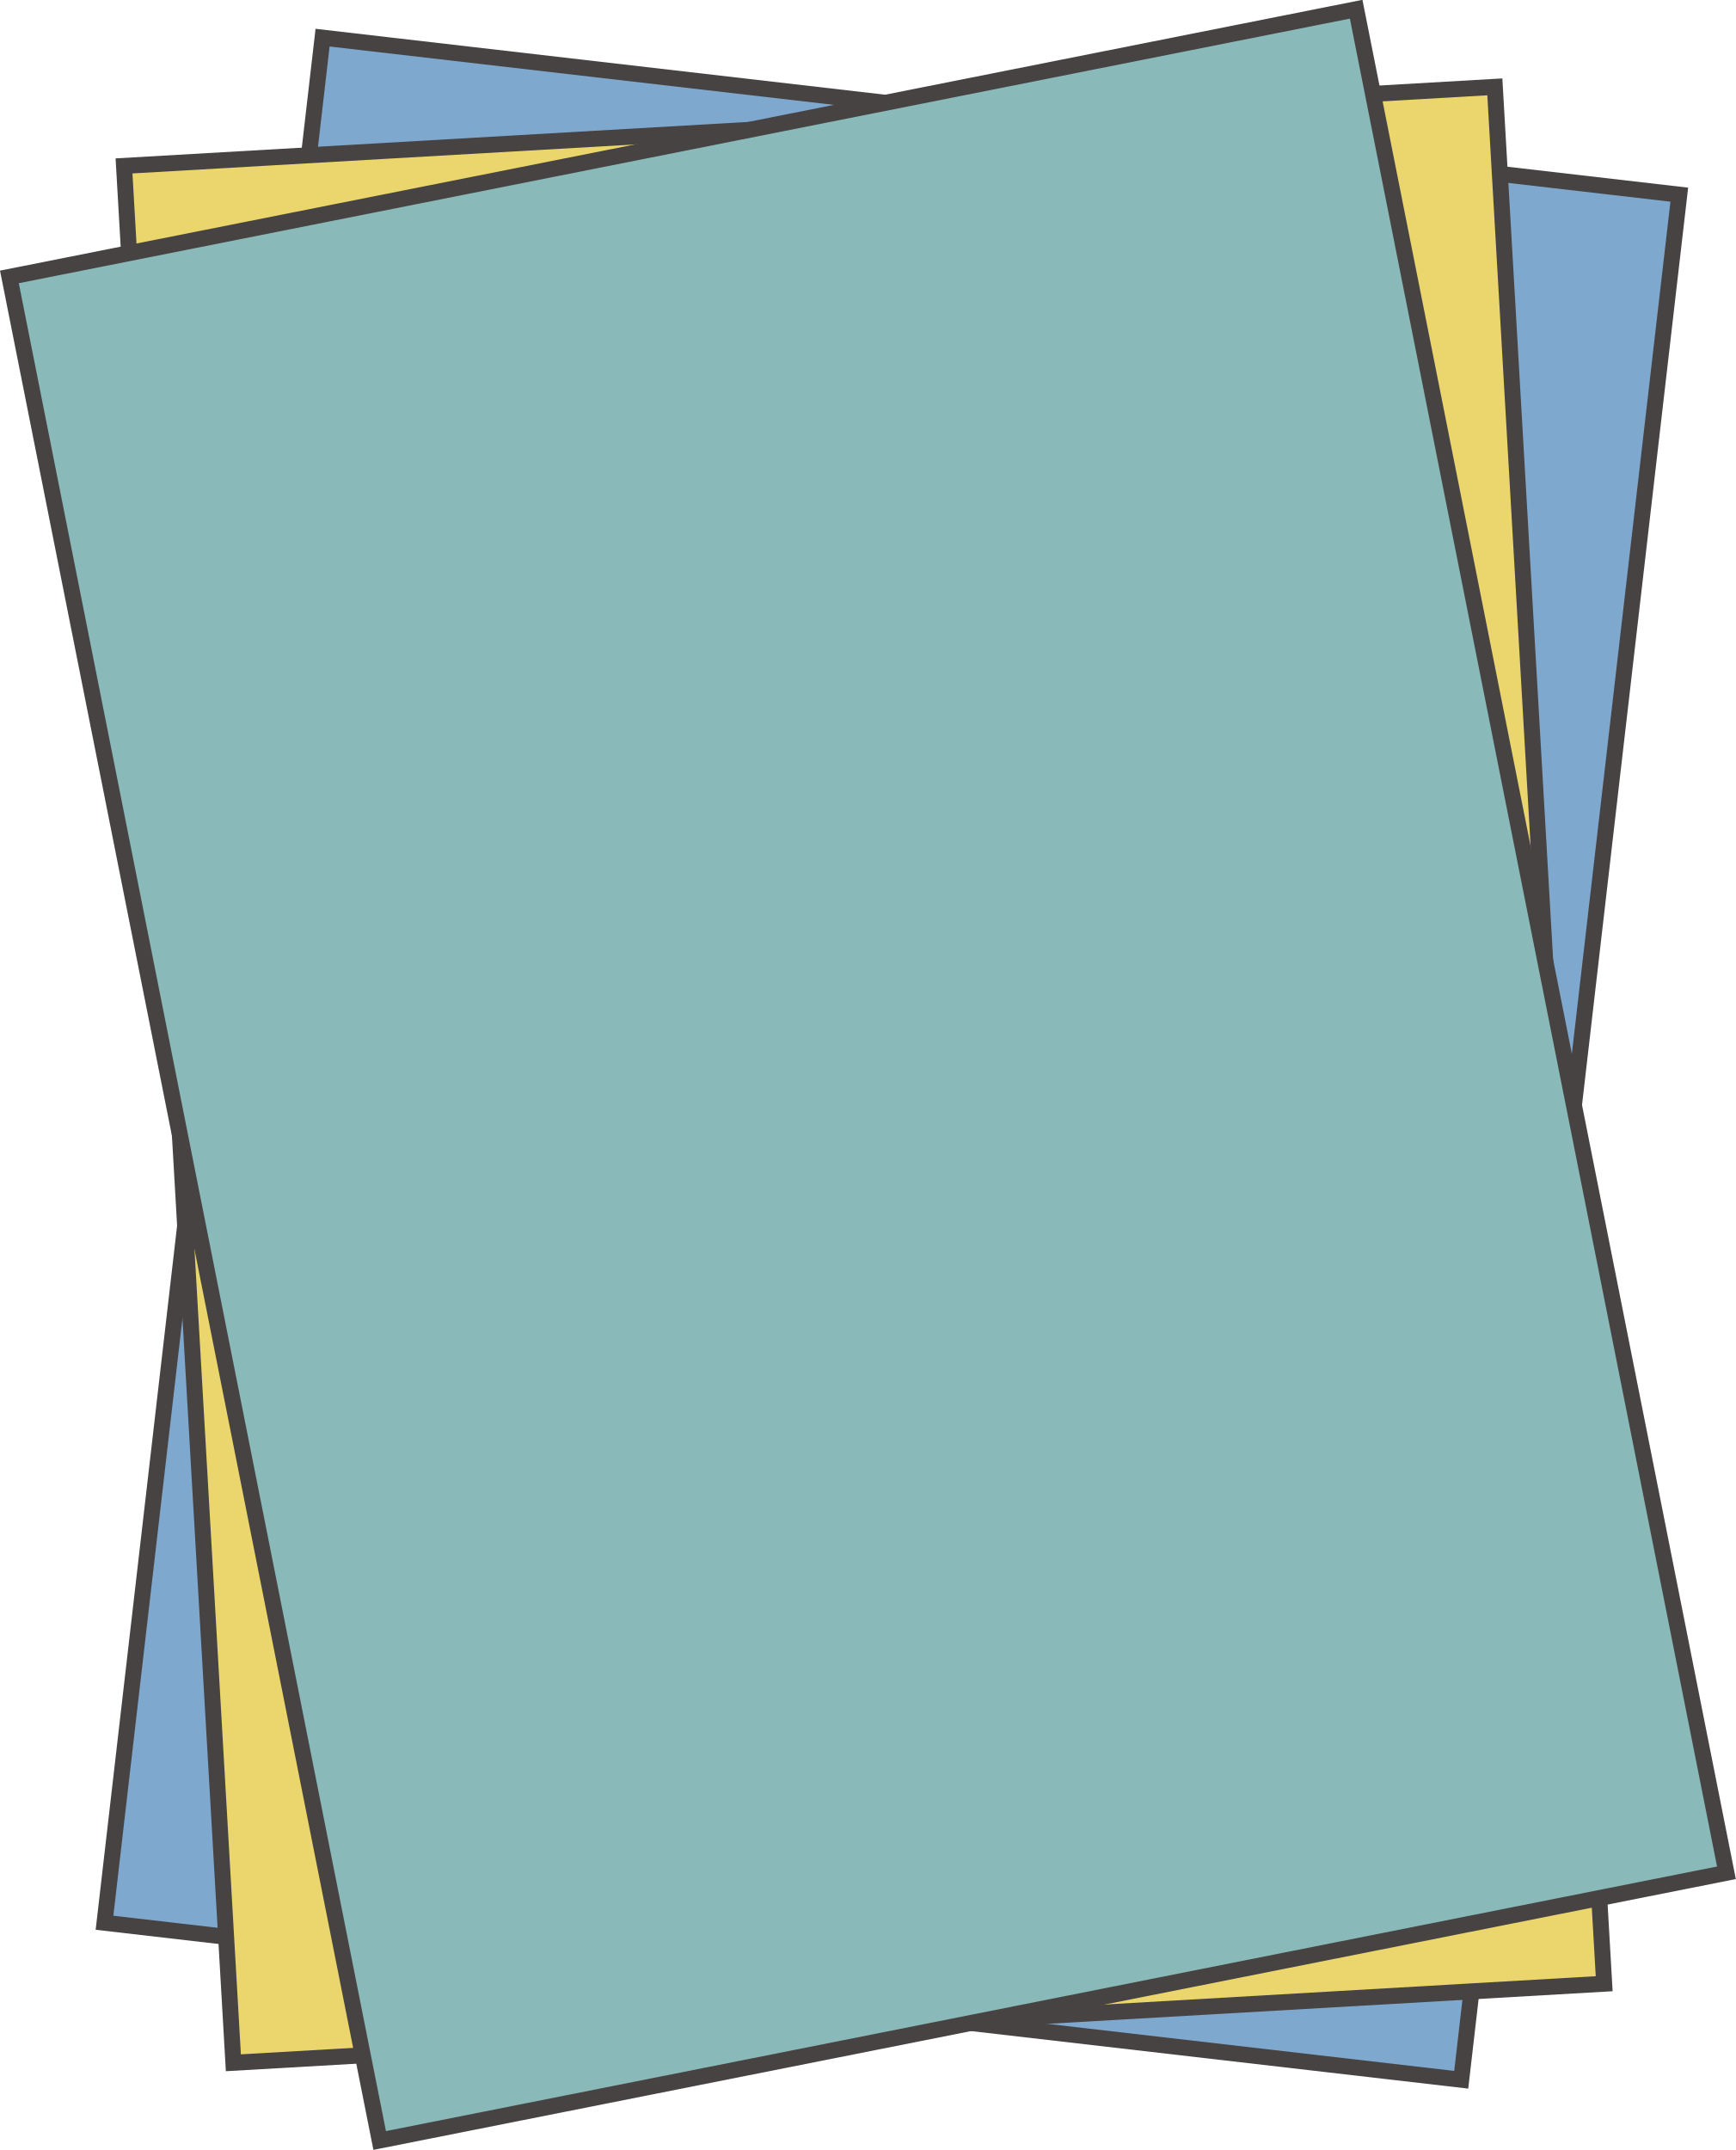
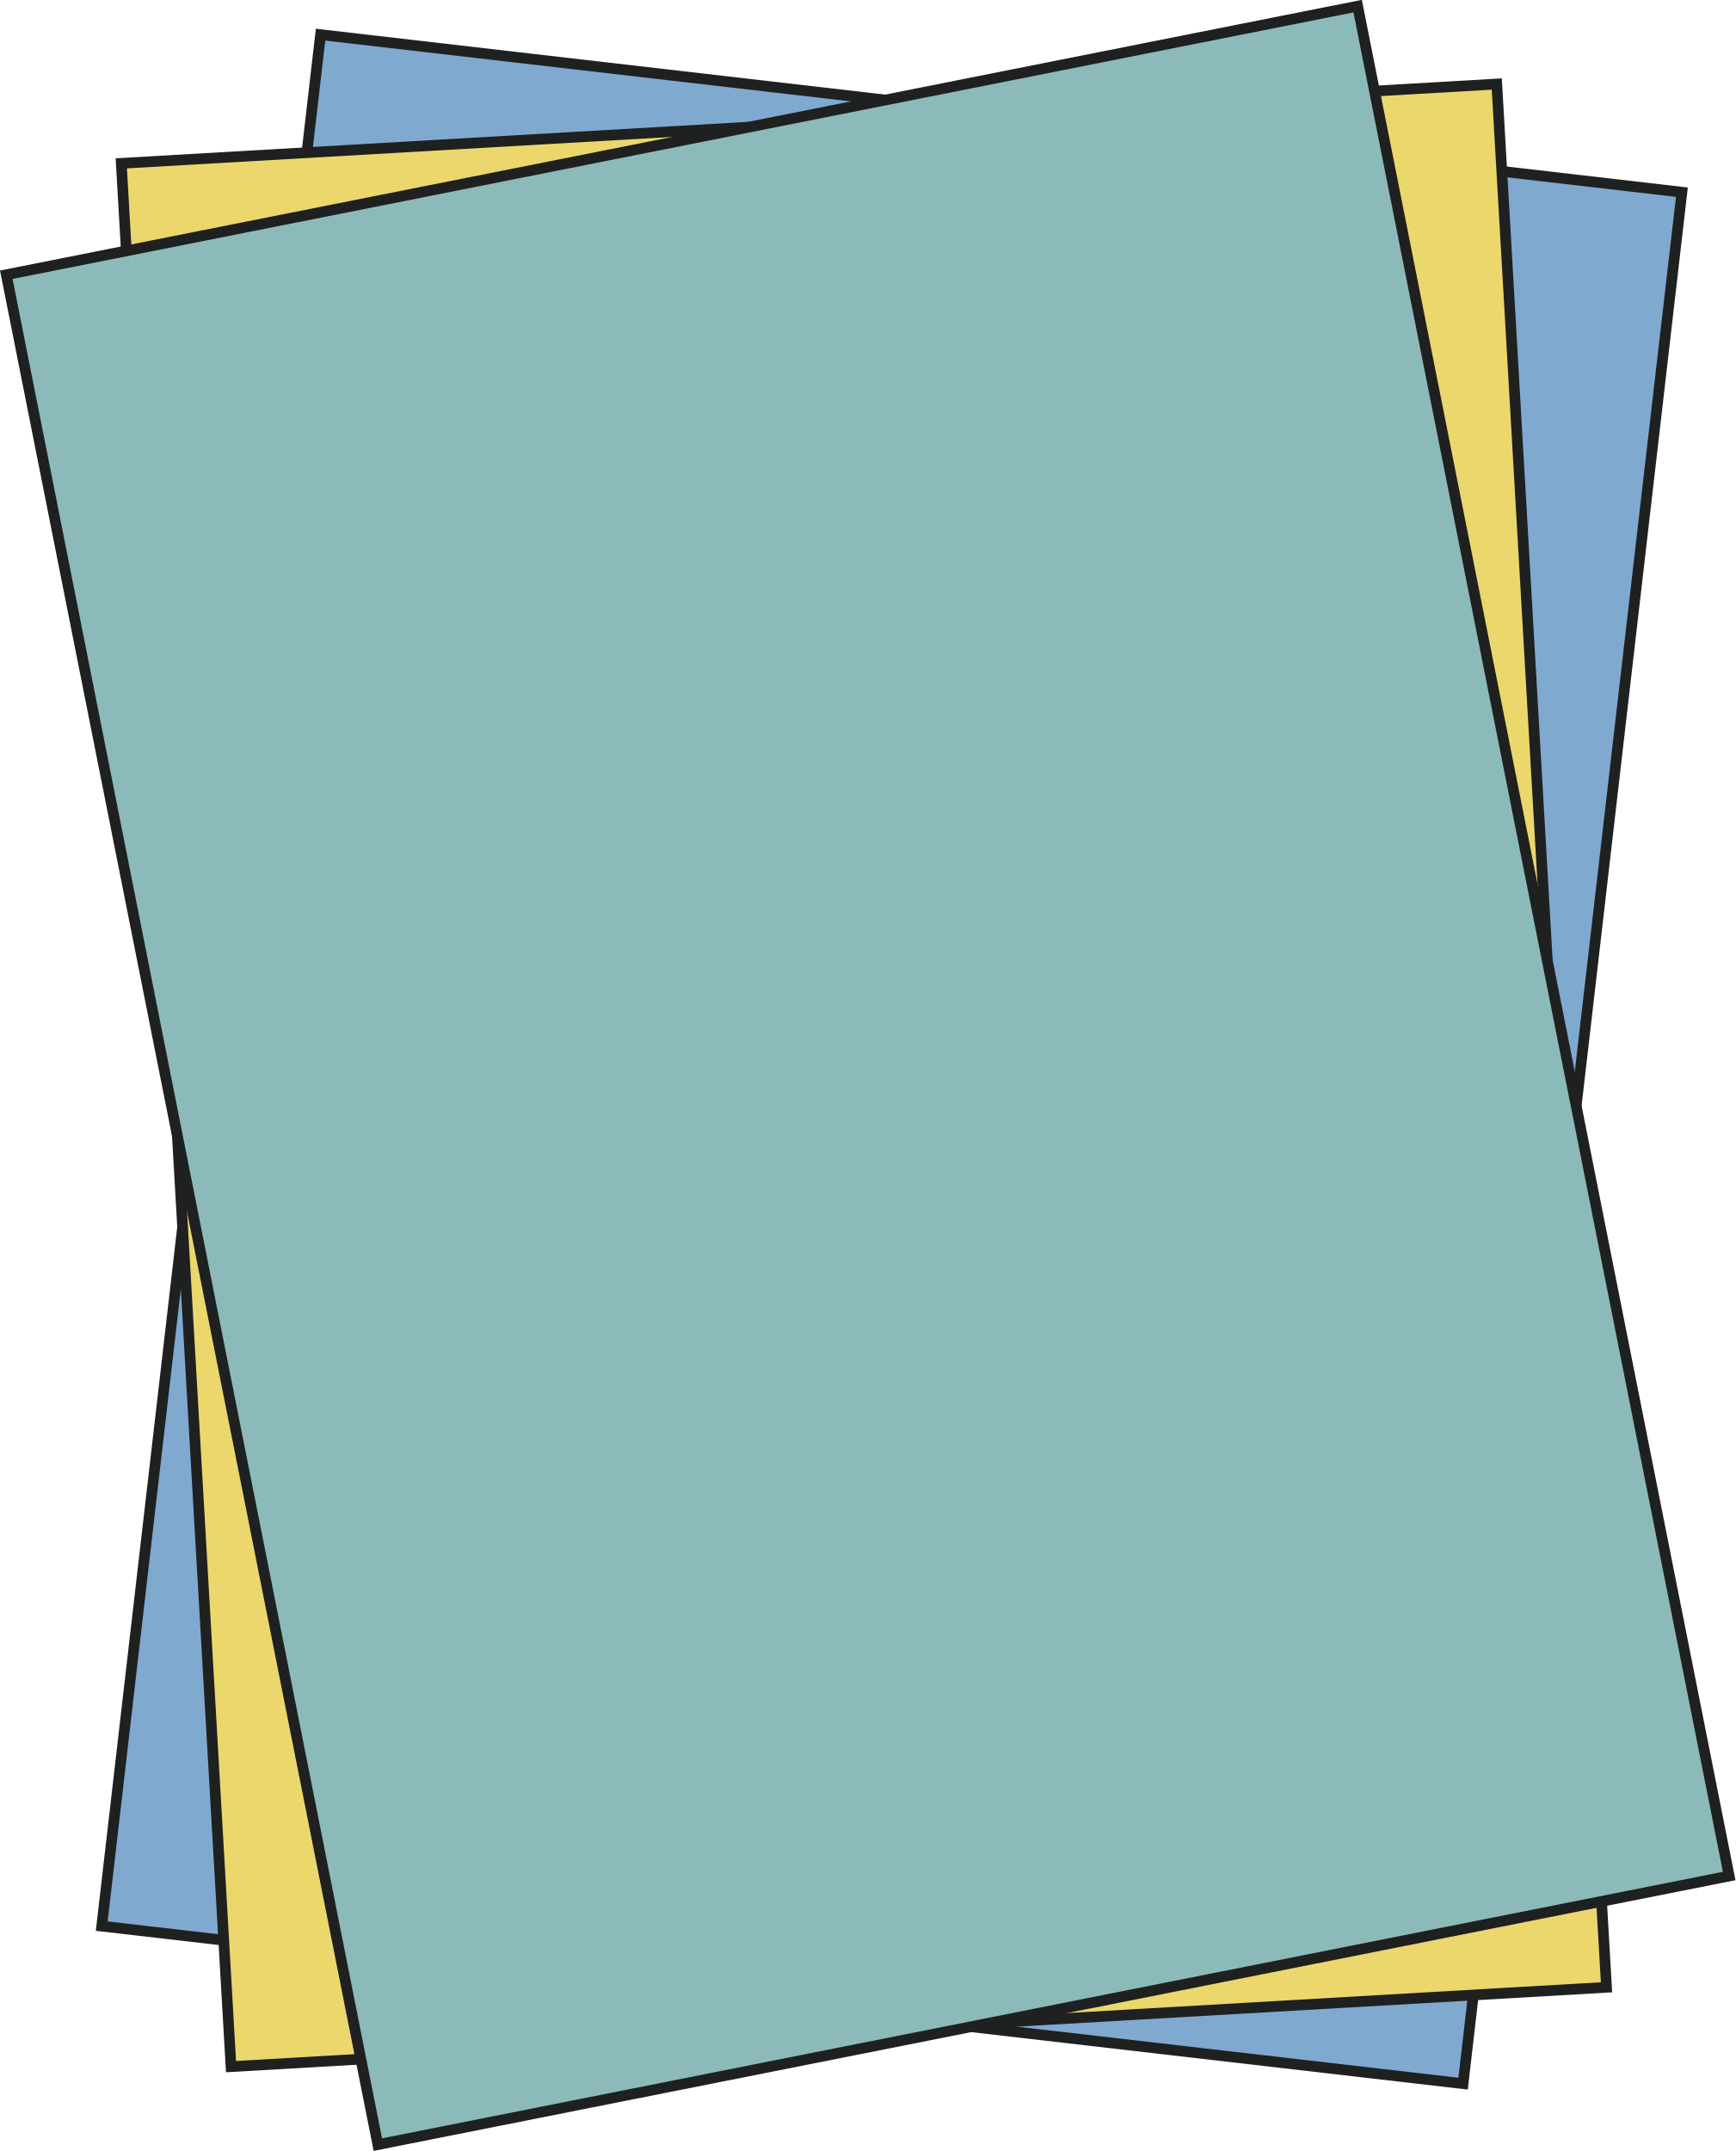
- <svg xmlns="http://www.w3.org/2000/svg" id="圖層_1" data-name="圖層 1" viewBox="0 0 651.96 807.41">
+ <svg xmlns="http://www.w3.org/2000/svg" id="圖層_1" data-name="圖層 1" viewBox="0 0 649.61 805.06">
  <defs>
-     <style>.cls-1{fill:#7fa8cf;}.cls-1,.cls-2,.cls-3{stroke:#464342;stroke-miterlimit:10;stroke-width:6px;}.cls-2{fill:#ead66c;}.cls-3{fill:#8ab9b9;}</style>
+     <style>.cls-1{fill:#80a9d0;}.cls-1,.cls-2,.cls-3{stroke:#1f2020;stroke-miterlimit:10;stroke-width:4px;}.cls-2{fill:#ebd76c;}.cls-3{fill:#8cbaba;}</style>
  </defs>
-   <rect class="cls-1" x="702.73" y="158.34" width="513" height="712.65" transform="translate(-558.71 -223.92) rotate(6.6)" />
-   <rect class="cls-2" x="690.9" y="163.99" width="515.75" height="713.53" transform="translate(-652.61 -61.64) rotate(-3.3)" />
-   <rect class="cls-3" x="692.35" y="163.99" width="515.75" height="713.53" transform="translate(-707.5 78.1) rotate(-11.24)" />
+   <rect class="cls-1" x="686.23" y="171.55" width="513" height="712.65" transform="translate(-541.97 -236.32) rotate(6.6)" />
+   <rect class="cls-2" x="674.39" y="177.2" width="515.75" height="713.53" transform="translate(-638.07 -76.95) rotate(-3.3)" />
+   <rect class="cls-3" x="675.85" y="177.2" width="515.75" height="713.53" transform="translate(-695.07 60.76) rotate(-11.24)" />
</svg>
